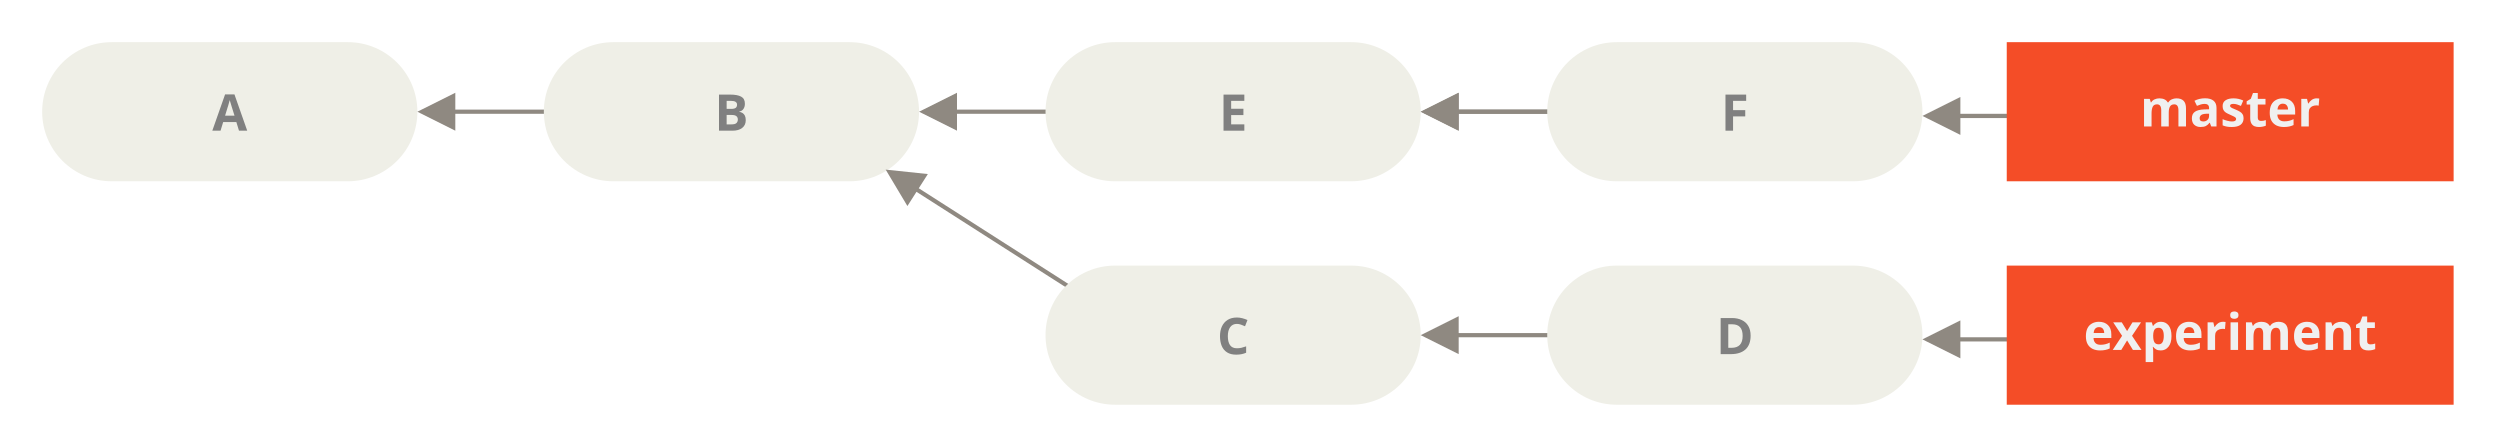
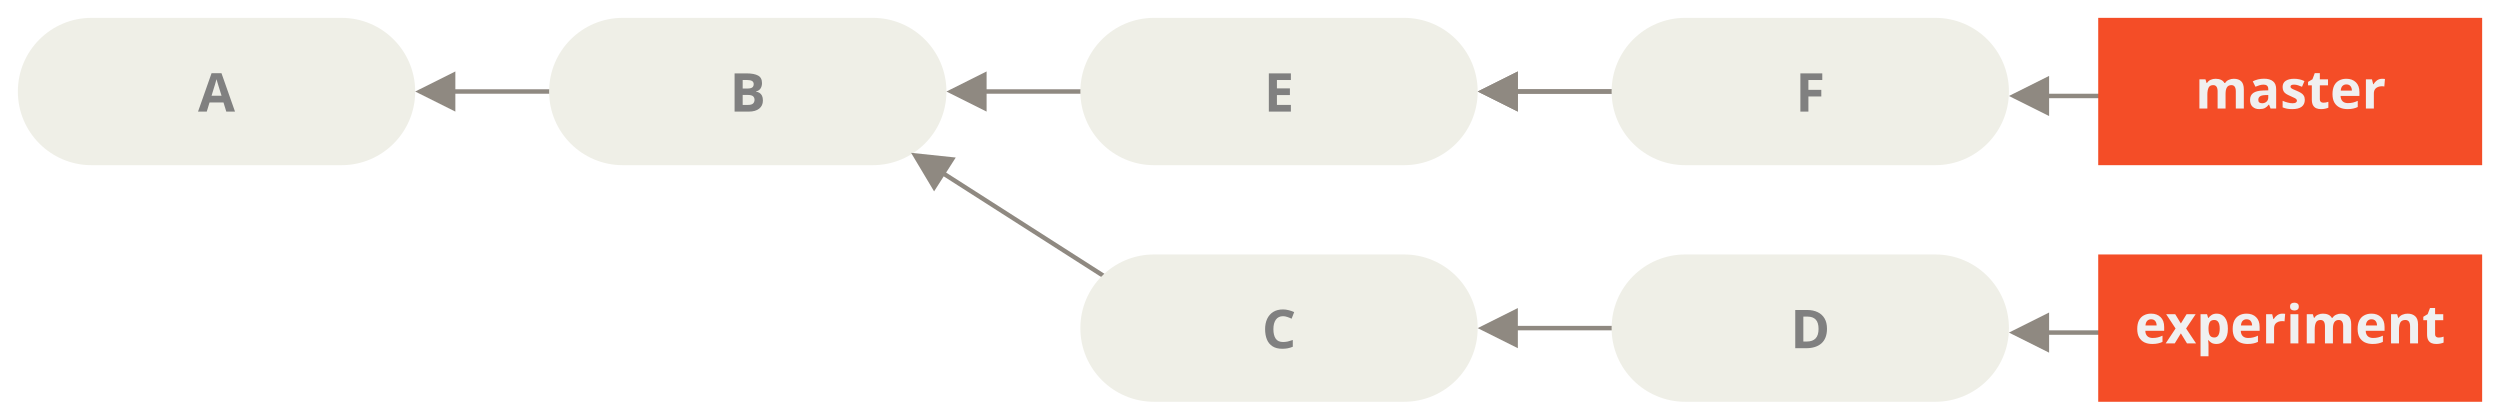
- <svg xmlns="http://www.w3.org/2000/svg" width="593px" height="106px" viewBox="0 0 593 106" version="1.1">
-   <g id="07---Double-Dot" stroke="none" stroke-width="1" fill="none" fill-rule="evenodd">
-     <g id="brown" transform="translate(10, 10)">
-       <rect id="Rectangle-1" fill="#EFEFE7" fill-rule="evenodd" x="0" y="0" width="89" height="33" rx="16.5" />
-       <text stroke="none" font-family="Source Code Pro" font-size="12px" font-weight="700" fill="#979797" fill-opacity="1" text-anchor="middle" id="C6">
-         <tspan fill="#808080" x="44.5" y="21" fill-opacity="1">A</tspan>
+ <svg xmlns="http://www.w3.org/2000/svg" width="560" height="94" viewBox="0 0 560 94" version="1.1" id="svg1787">
+   <defs id="defs1791" />
+   <g id="g1931" transform="translate(-6,-6)">
+     <g id="brown" transform="translate(10,10)" style="fill:none;fill-rule:evenodd;stroke:none;stroke-width:1">
+       <rect id="Rectangle-1" x="0" y="0" width="89" height="33" rx="16.5" style="fill:#efefe7;fill-rule:evenodd" ry="16.5" />
+       <text font-size="12px" font-weight="700" id="C6" style="font-weight:700;font-size:12px;font-family:'Source Code Pro';text-anchor:middle;fill:#979797;fill-opacity:1;stroke:none">
+         <tspan x="44.5" y="21" id="tspan1709" style="fill:gray;fill-opacity:1">A</tspan>
      </text>
    </g>
-     <g id="Line-3-+-brown-4" transform="translate(99, 10)">
-       <path id="Line-3" d="M9,16 L54,16 L54,17 L9,17 L9,21 L0,16.5 L9,12 L9,16 Z" fill="#8F8981" fill-rule="nonzero" />
-       <g id="brown" transform="translate(30, 0)">
-         <rect id="Rectangle-1" fill="#EFEFE7" fill-rule="evenodd" x="0" y="0" width="89" height="33" rx="16.5" />
-         <text stroke="none" font-family="Source Code Pro" font-size="12px" font-weight="700" fill="#979797" fill-opacity="1" text-anchor="middle" id="C6">
-           <tspan fill="#808080" x="44.5" y="21" fill-opacity="1">B</tspan>
+     <g id="Line-3-+-brown-4" transform="translate(99,10)" style="fill:none;fill-rule:evenodd;stroke:none;stroke-width:1">
+       <path id="Line-3" d="m 9,16 h 45 v 1 H 9 v 4 L 0,16.5 9,12 Z" style="fill:#8f8981;fill-rule:nonzero" />
+       <g id="g1720" transform="translate(30)">
+         <rect id="rect1714" x="0" y="0" width="89" height="33" rx="16.5" style="fill:#efefe7;fill-rule:evenodd" ry="16.5" />
+         <text font-size="12px" font-weight="700" id="text1718" style="font-weight:700;font-size:12px;font-family:'Source Code Pro';text-anchor:middle;fill:#979797;fill-opacity:1;stroke:none">
+           <tspan x="44.5" y="21" id="tspan1716" style="fill:gray;fill-opacity:1">B</tspan>
        </text>
      </g>
    </g>
-     <g id="Line-3-+-brown-5" transform="translate(218, 10)">
-       <path id="Line-3" d="M9,16 L54,16 L54,17 L9,17 L9,21 L0,16.5 L9,12 L9,16 Z" fill="#8F8981" fill-rule="nonzero" />
-       <g id="brown" transform="translate(30, 0)">
-         <rect id="Rectangle-1" fill="#EFEFE7" fill-rule="evenodd" x="0" y="0" width="89" height="33" rx="16.5" />
-         <text stroke="none" font-family="Source Code Pro" font-size="12px" font-weight="700" fill="#979797" fill-opacity="1" text-anchor="middle" id="C6">
-           <tspan fill="#808080" x="44.5" y="21" fill-opacity="1">E</tspan>
+     <g id="Line-3-+-brown-5" transform="translate(218,10)" style="fill:none;fill-rule:evenodd;stroke:none;stroke-width:1">
+       <path id="path1723" d="m 9,16 h 45 v 1 H 9 v 4 L 0,16.5 9,12 Z" style="fill:#8f8981;fill-rule:nonzero" />
+       <g id="g1731" transform="translate(30)">
+         <rect id="rect1725" x="0" y="0" width="89" height="33" rx="16.5" style="fill:#efefe7;fill-rule:evenodd" ry="16.5" />
+         <text font-size="12px" font-weight="700" id="text1729" style="font-weight:700;font-size:12px;font-family:'Source Code Pro';text-anchor:middle;fill:#979797;fill-opacity:1;stroke:none">
+           <tspan x="44.5" y="21" id="tspan1727" style="fill:gray;fill-opacity:1">E</tspan>
        </text>
      </g>
    </g>
-     <g id="Line-3-+-brown-6" transform="translate(337, 10)">
-       <path id="Line-3" d="M9,16 L54,16 L54,17 L9,17 L9,21 L0,16.5 L9,12 L9,16 Z" fill="#8F8981" fill-rule="nonzero" />
-       <path id="Line-4" d="M9,16 L54,16 L54,17 L9,17 L9,21 L0,16.5 L9,12 L9,16 Z" fill="#8F8981" fill-rule="nonzero" />
-       <g id="brown" transform="translate(30, 0)">
-         <rect id="Rectangle-1" fill="#EFEFE7" fill-rule="evenodd" x="0" y="0" width="89" height="33" rx="16.5" />
-         <text stroke="none" font-family="Source Code Pro" font-size="12px" font-weight="700" fill="#979797" fill-opacity="1" text-anchor="middle" id="C6">
-           <tspan fill="#808080" x="44.5" y="21" fill-opacity="1">F</tspan>
+     <g id="Line-3-+-brown-6" transform="translate(337,10)" style="fill:none;fill-rule:evenodd;stroke:none;stroke-width:1">
+       <path id="path1734" d="m 9,16 h 45 v 1 H 9 v 4 L 0,16.5 9,12 Z" style="fill:#8f8981;fill-rule:nonzero" />
+       <path id="Line-4" d="m 9,16 h 45 v 1 H 9 v 4 L 0,16.5 9,12 Z" style="fill:#8f8981;fill-rule:nonzero" />
+       <g id="g1743" transform="translate(30)">
+         <rect id="rect1737" x="0" y="0" width="89" height="33" rx="16.5" style="fill:#efefe7;fill-rule:evenodd" ry="16.5" />
+         <text font-size="12px" font-weight="700" id="text1741" style="font-weight:700;font-size:12px;font-family:'Source Code Pro';text-anchor:middle;fill:#979797;fill-opacity:1;stroke:none">
+           <tspan x="44.5" y="21" id="tspan1739" style="fill:gray;fill-opacity:1">F</tspan>
        </text>
      </g>
    </g>
-     <g id="Line-3-+-brown-8" transform="translate(210, 40)">
-       <path id="Line-3" d="M7.931,4.657 L62.191,39.348 L61.652,40.191 L7.392,5.5 L5.237,8.87 L0.079,0.231 L10.085,1.287 L7.931,4.657 Z" fill="#8F8981" fill-rule="nonzero" />
-       <g id="brown" transform="translate(38, 23)">
-         <rect id="Rectangle-1" fill="#EFEFE7" fill-rule="evenodd" x="0" y="0" width="89" height="33" rx="16.5" />
-         <text stroke="none" font-family="Source Code Pro" font-size="12px" font-weight="700" fill="#979797" fill-opacity="1" text-anchor="middle" id="C6">
-           <tspan fill="#808080" x="44.5" y="21" fill-opacity="1">C</tspan>
+     <g id="Line-3-+-brown-8" transform="translate(210,40)" style="fill:none;fill-rule:evenodd;stroke:none;stroke-width:1">
+       <path id="path1746" d="M 7.931,4.657 62.191,39.348 61.652,40.191 7.392,5.5 5.237,8.87 0.079,0.231 10.085,1.287 Z" style="fill:#8f8981;fill-rule:nonzero" />
+       <g id="g1754" transform="translate(38,23)">
+         <rect id="rect1748" x="0" y="0" width="89" height="33" rx="16.5" style="fill:#efefe7;fill-rule:evenodd" ry="16.5" />
+         <text font-size="12px" font-weight="700" id="text1752" style="font-weight:700;font-size:12px;font-family:'Source Code Pro';text-anchor:middle;fill:#979797;fill-opacity:1;stroke:none">
+           <tspan x="44.5" y="21" id="tspan1750" style="fill:gray;fill-opacity:1">C</tspan>
        </text>
      </g>
    </g>
-     <g id="Line-3-+-brown-7" transform="translate(337, 63)">
-       <path id="Line-3" d="M9,16 L54,16 L54,17 L9,17 L9,21 L0,16.5 L9,12 L9,16 Z" fill="#8F8981" fill-rule="nonzero" />
-       <g id="brown" transform="translate(30, 0)">
-         <rect id="Rectangle-1" fill="#EFEFE7" fill-rule="evenodd" x="0" y="0" width="89" height="33" rx="16.5" />
-         <text stroke="none" font-family="Source Code Pro" font-size="12px" font-weight="700" fill="#979797" fill-opacity="1" text-anchor="middle" id="C6">
-           <tspan fill="#808080" x="44.5" y="21" fill-opacity="1">D</tspan>
+     <g id="Line-3-+-brown-7" transform="translate(337,63)" style="fill:none;fill-rule:evenodd;stroke:none;stroke-width:1">
+       <path id="path1757" d="m 9,16 h 45 v 1 H 9 v 4 L 0,16.5 9,12 Z" style="fill:#8f8981;fill-rule:nonzero" />
+       <g id="g1765" transform="translate(30)">
+         <rect id="rect1759" x="0" y="0" width="89" height="33" rx="16.5" style="fill:#efefe7;fill-rule:evenodd" ry="16.5" />
+         <text font-size="12px" font-weight="700" id="text1763" style="font-weight:700;font-size:12px;font-family:'Source Code Pro';text-anchor:middle;fill:#979797;fill-opacity:1;stroke:none">
+           <tspan x="44.5" y="21" id="tspan1761" style="fill:gray;fill-opacity:1">D</tspan>
        </text>
      </g>
    </g>
-     <g id="Line-5-+-ref" transform="translate(456, 10)">
-       <path id="Line-5" d="M9,17 L54,17 L54,18 L9,18 L9,22 L0,17.5 L9,13 L9,17 Z" fill="#8F8981" fill-rule="nonzero" />
-       <g id="ref" transform="translate(20, 0)">
-         <rect id="Rectangle-2" fill="#F44D27" fill-rule="evenodd" x="0" y="0" width="106" height="33" />
-         <text stroke="none" font-family="Source Code Pro" font-size="12px" font-weight="700" fill="#979797" fill-opacity="1" text-anchor="middle" id="master">
-           <tspan fill="#f0f0f0" x="53" y="20" fill-opacity="1">master</tspan>
+     <g id="g1870">
+       <path id="Line-5" d="m 9,17 h 45 v 1 H 9 v 4 L 0,17.5 9,13 Z" style="fill:#8f8981;fill-rule:nonzero;stroke:none;stroke-width:1" transform="translate(456,10)" />
+       <g id="g1863">
+         <rect transform="matrix(0.8113208,0,0,1,476,10)" id="Rectangle-2" x="0" y="0" width="106" height="33" style="fill:#f44d27;fill-rule:evenodd;stroke:none;stroke-width:1" />
+         <text transform="translate(466.0997,10.316)" font-size="12px" font-weight="700" id="master" style="font-weight:700;font-size:12px;font-family:'Source Code Pro';text-anchor:middle;fill:#979797;fill-opacity:1;fill-rule:evenodd;stroke:none;stroke-width:1">
+           <tspan x="53" y="20" id="tspan1770" style="fill:#f0f0f0;fill-opacity:1">master</tspan>
        </text>
      </g>
    </g>
-     <g id="Line-5-+-ref-2" transform="translate(456, 63)">
-       <path id="Line-5" d="M9,17 L54,17 L54,18 L9,18 L9,22 L0,17.5 L9,13 L9,17 Z" fill="#8F8981" fill-rule="nonzero" />
-       <g id="ref" transform="translate(20, 0)">
-         <rect id="Rectangle-2" fill="#F44D27" fill-rule="evenodd" x="0" y="0" width="106" height="33" />
-         <text stroke="none" font-family="Source Code Pro" font-size="12px" font-weight="700" fill="#979797" fill-opacity="1" text-anchor="middle" id="master">
-           <tspan fill="#f0f0f0" x="53" y="20" fill-opacity="1">experiment</tspan>
+     <g id="g1882">
+       <path id="path1775" d="m 9,17 h 45 v 1 H 9 v 4 L 0,17.5 9,13 Z" style="fill:#8f8981;fill-rule:nonzero;stroke:none;stroke-width:1" transform="translate(456,63)" />
+       <g id="g1875">
+         <rect transform="matrix(0.8113208,0,0,1,476,63)" id="rect1777" x="0" y="0" width="106" height="33" style="fill:#f44d27;fill-rule:evenodd;stroke:none;stroke-width:1" />
+         <text transform="translate(465.9677,62.926)" font-size="12px" font-weight="700" id="text1781" style="font-weight:700;font-size:12px;font-family:'Source Code Pro';text-anchor:middle;fill:#979797;fill-opacity:1;fill-rule:evenodd;stroke:none;stroke-width:1">
+           <tspan x="53" y="20" id="tspan1779" style="fill:#f0f0f0;fill-opacity:1">experiment</tspan>
        </text>
      </g>
    </g>
  </g>
</svg>
